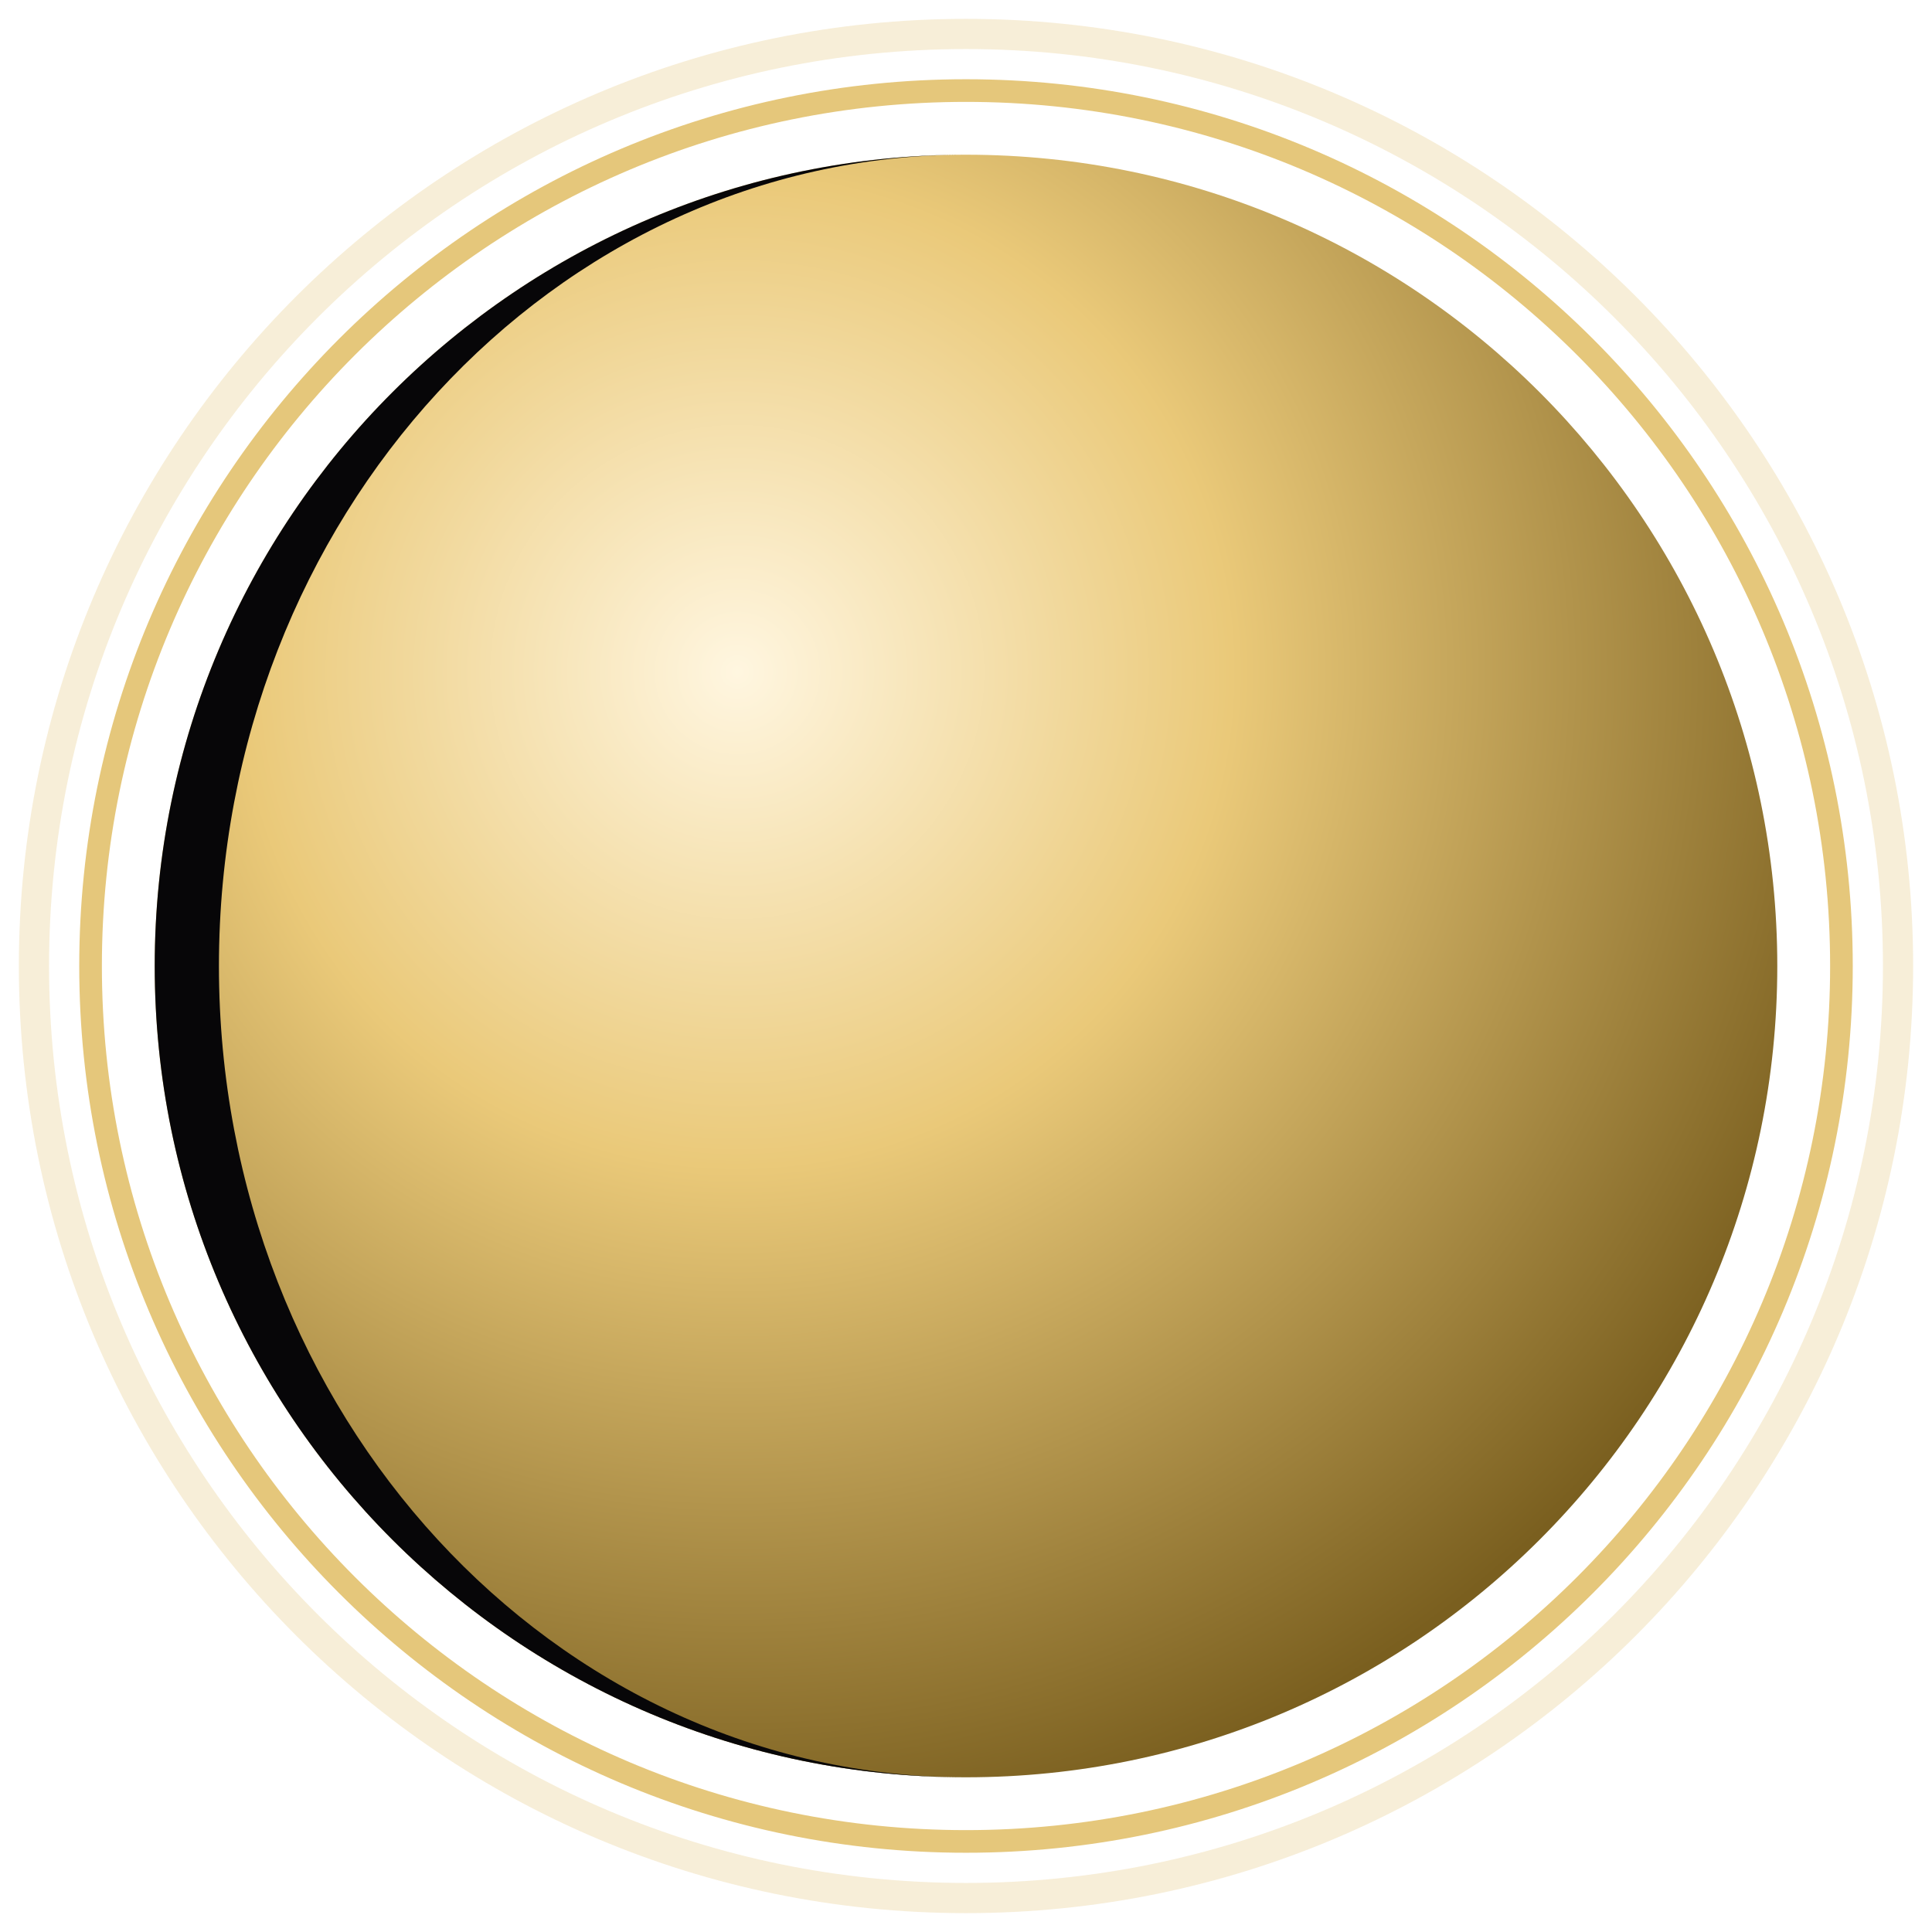
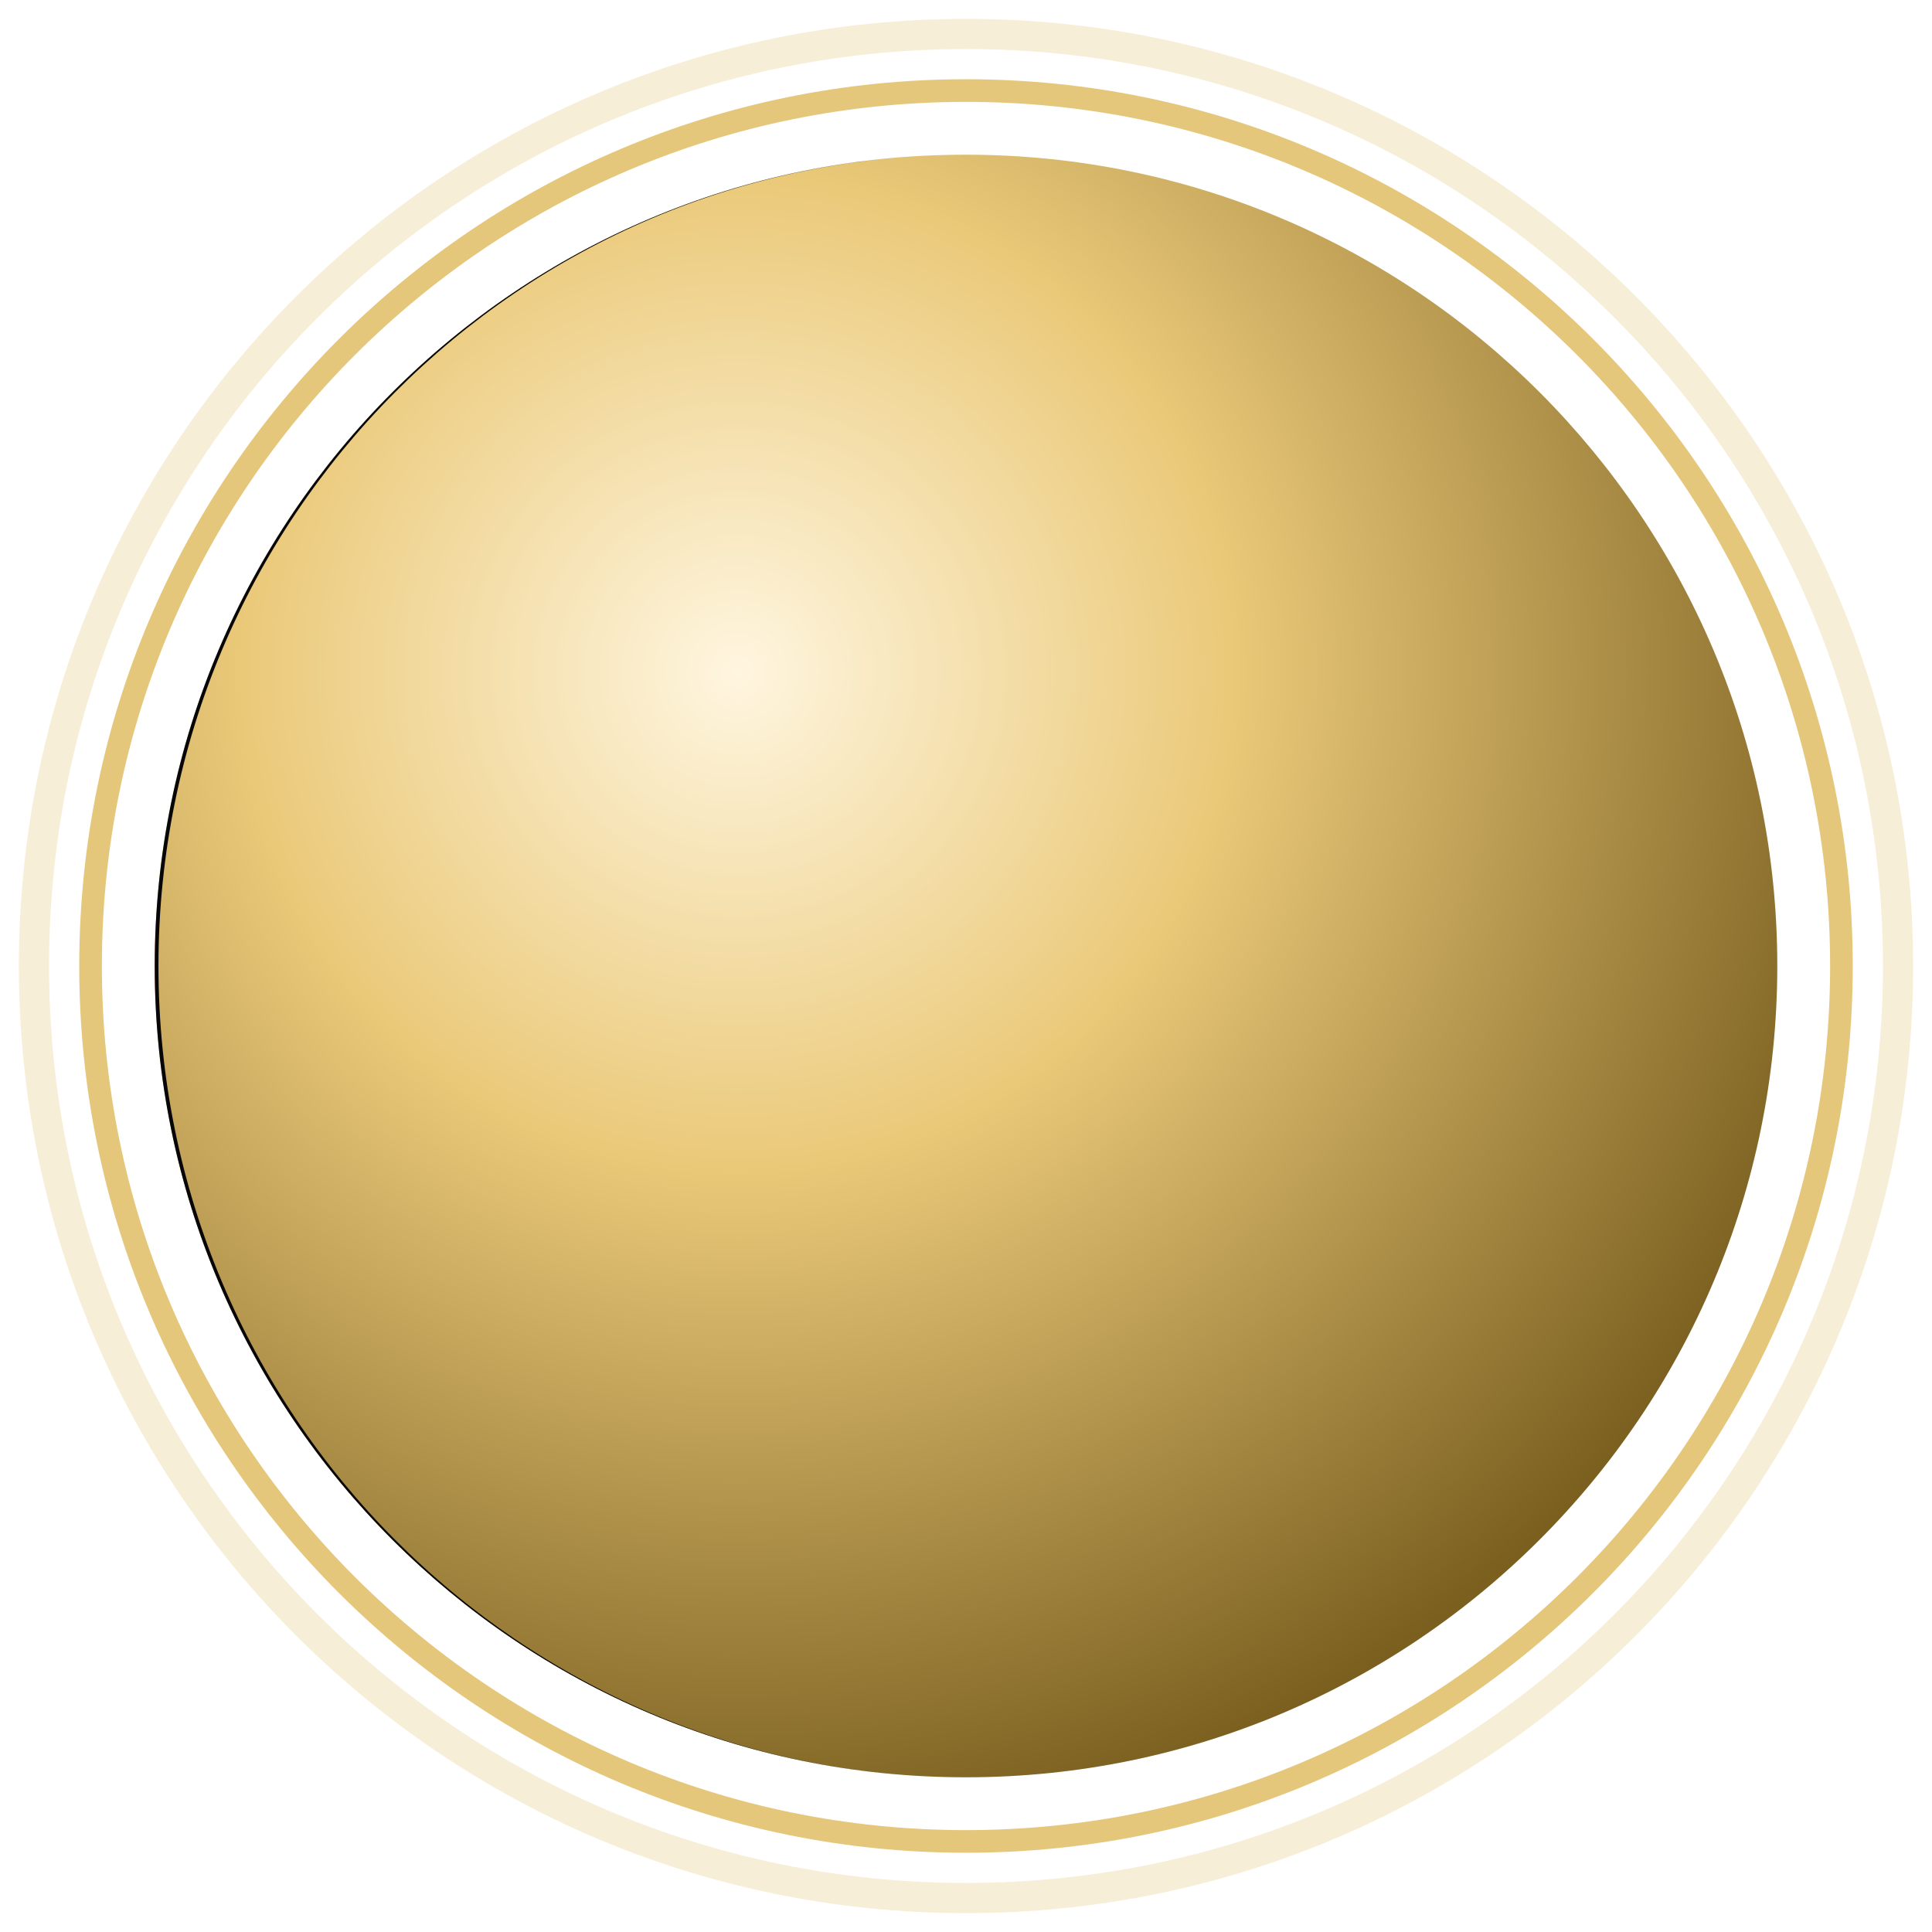
<svg xmlns="http://www.w3.org/2000/svg" viewBox="0 0 512 512" width="512" height="512">
  <defs>
    <radialGradient id="moonGold" cx="36%" cy="32%" r="72%">
      <stop offset="0%" stop-color="#FFF6E0" />
      <stop offset="42%" stop-color="#EAC979" />
      <stop offset="100%" stop-color="#7A5F1F" />
    </radialGradient>
  </defs>
  <circle cx="256" cy="256" r="215" fill="url(#moonGold)" />
-   <path d="M 256 41 A 215 215 0 0 0 256 471 A 197.98 215 0 0 1 256 41 Z" fill="#070608" fill-opacity="1.0" />
+   <path d="M 256 41 A 215 215 0 0 0 256 471 A 214.006 215 0 0 1 256 41 Z" fill="#070608" fill-opacity="1.0" />
  <circle cx="256" cy="256" r="247" fill="none" stroke="#E5C77B" stroke-opacity="0.3" stroke-width="8.0" />
  <circle cx="256" cy="256" r="232" fill="none" stroke="#E5C77B" stroke-opacity="1.0" stroke-width="6.0" />
</svg>
